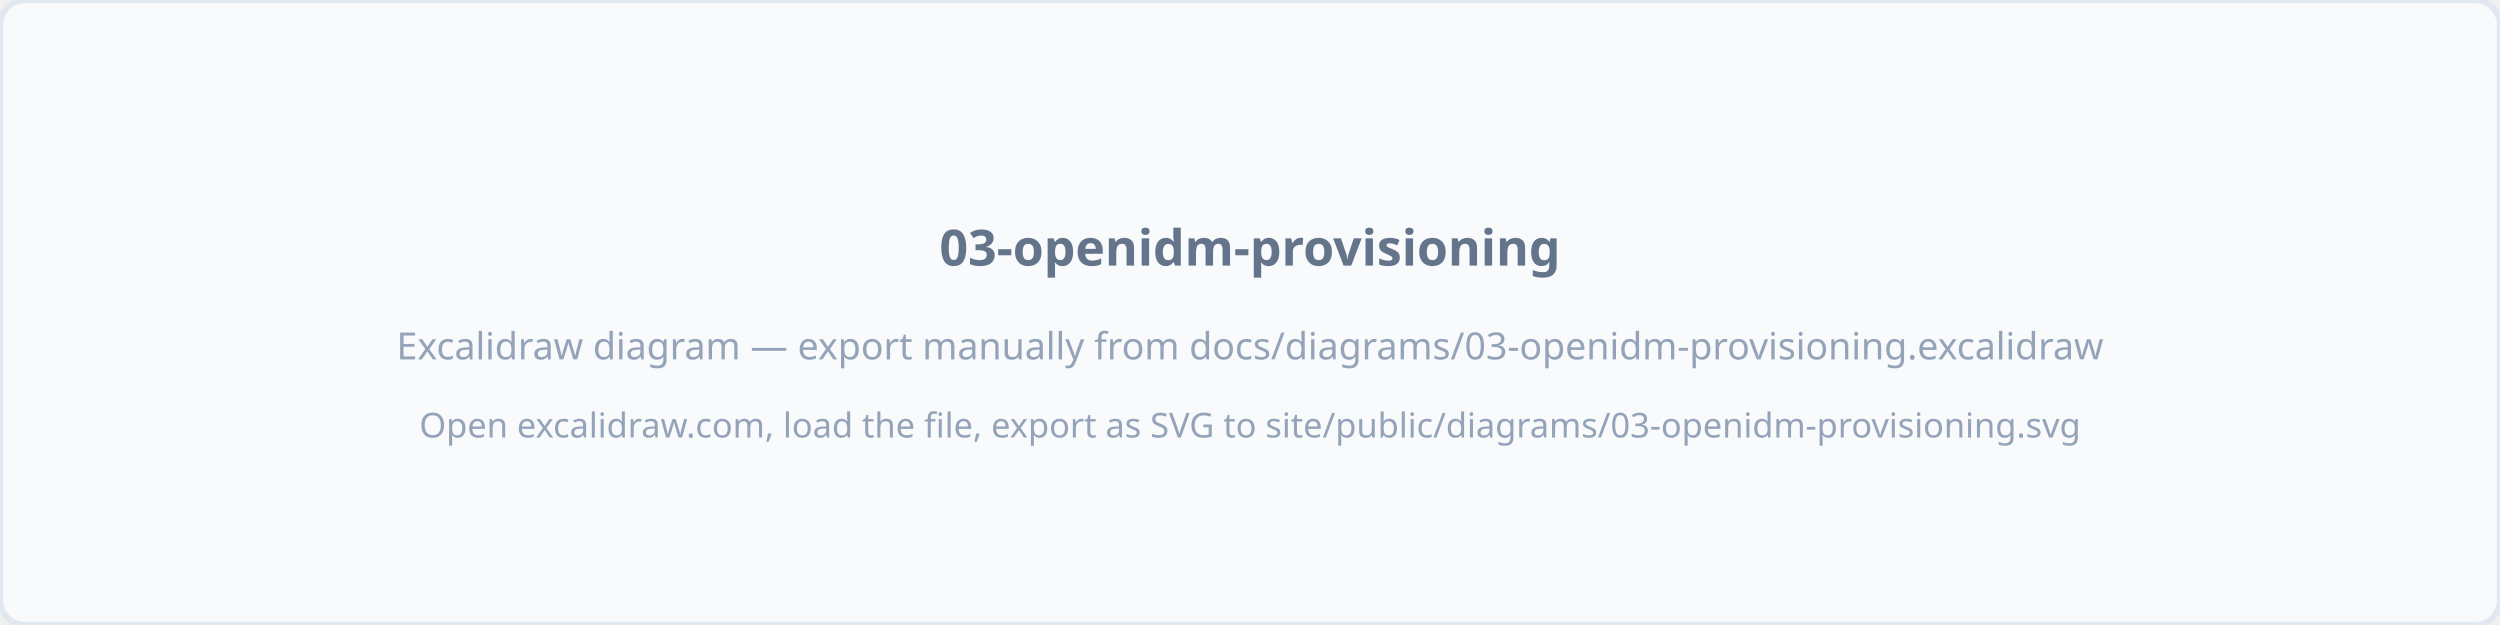
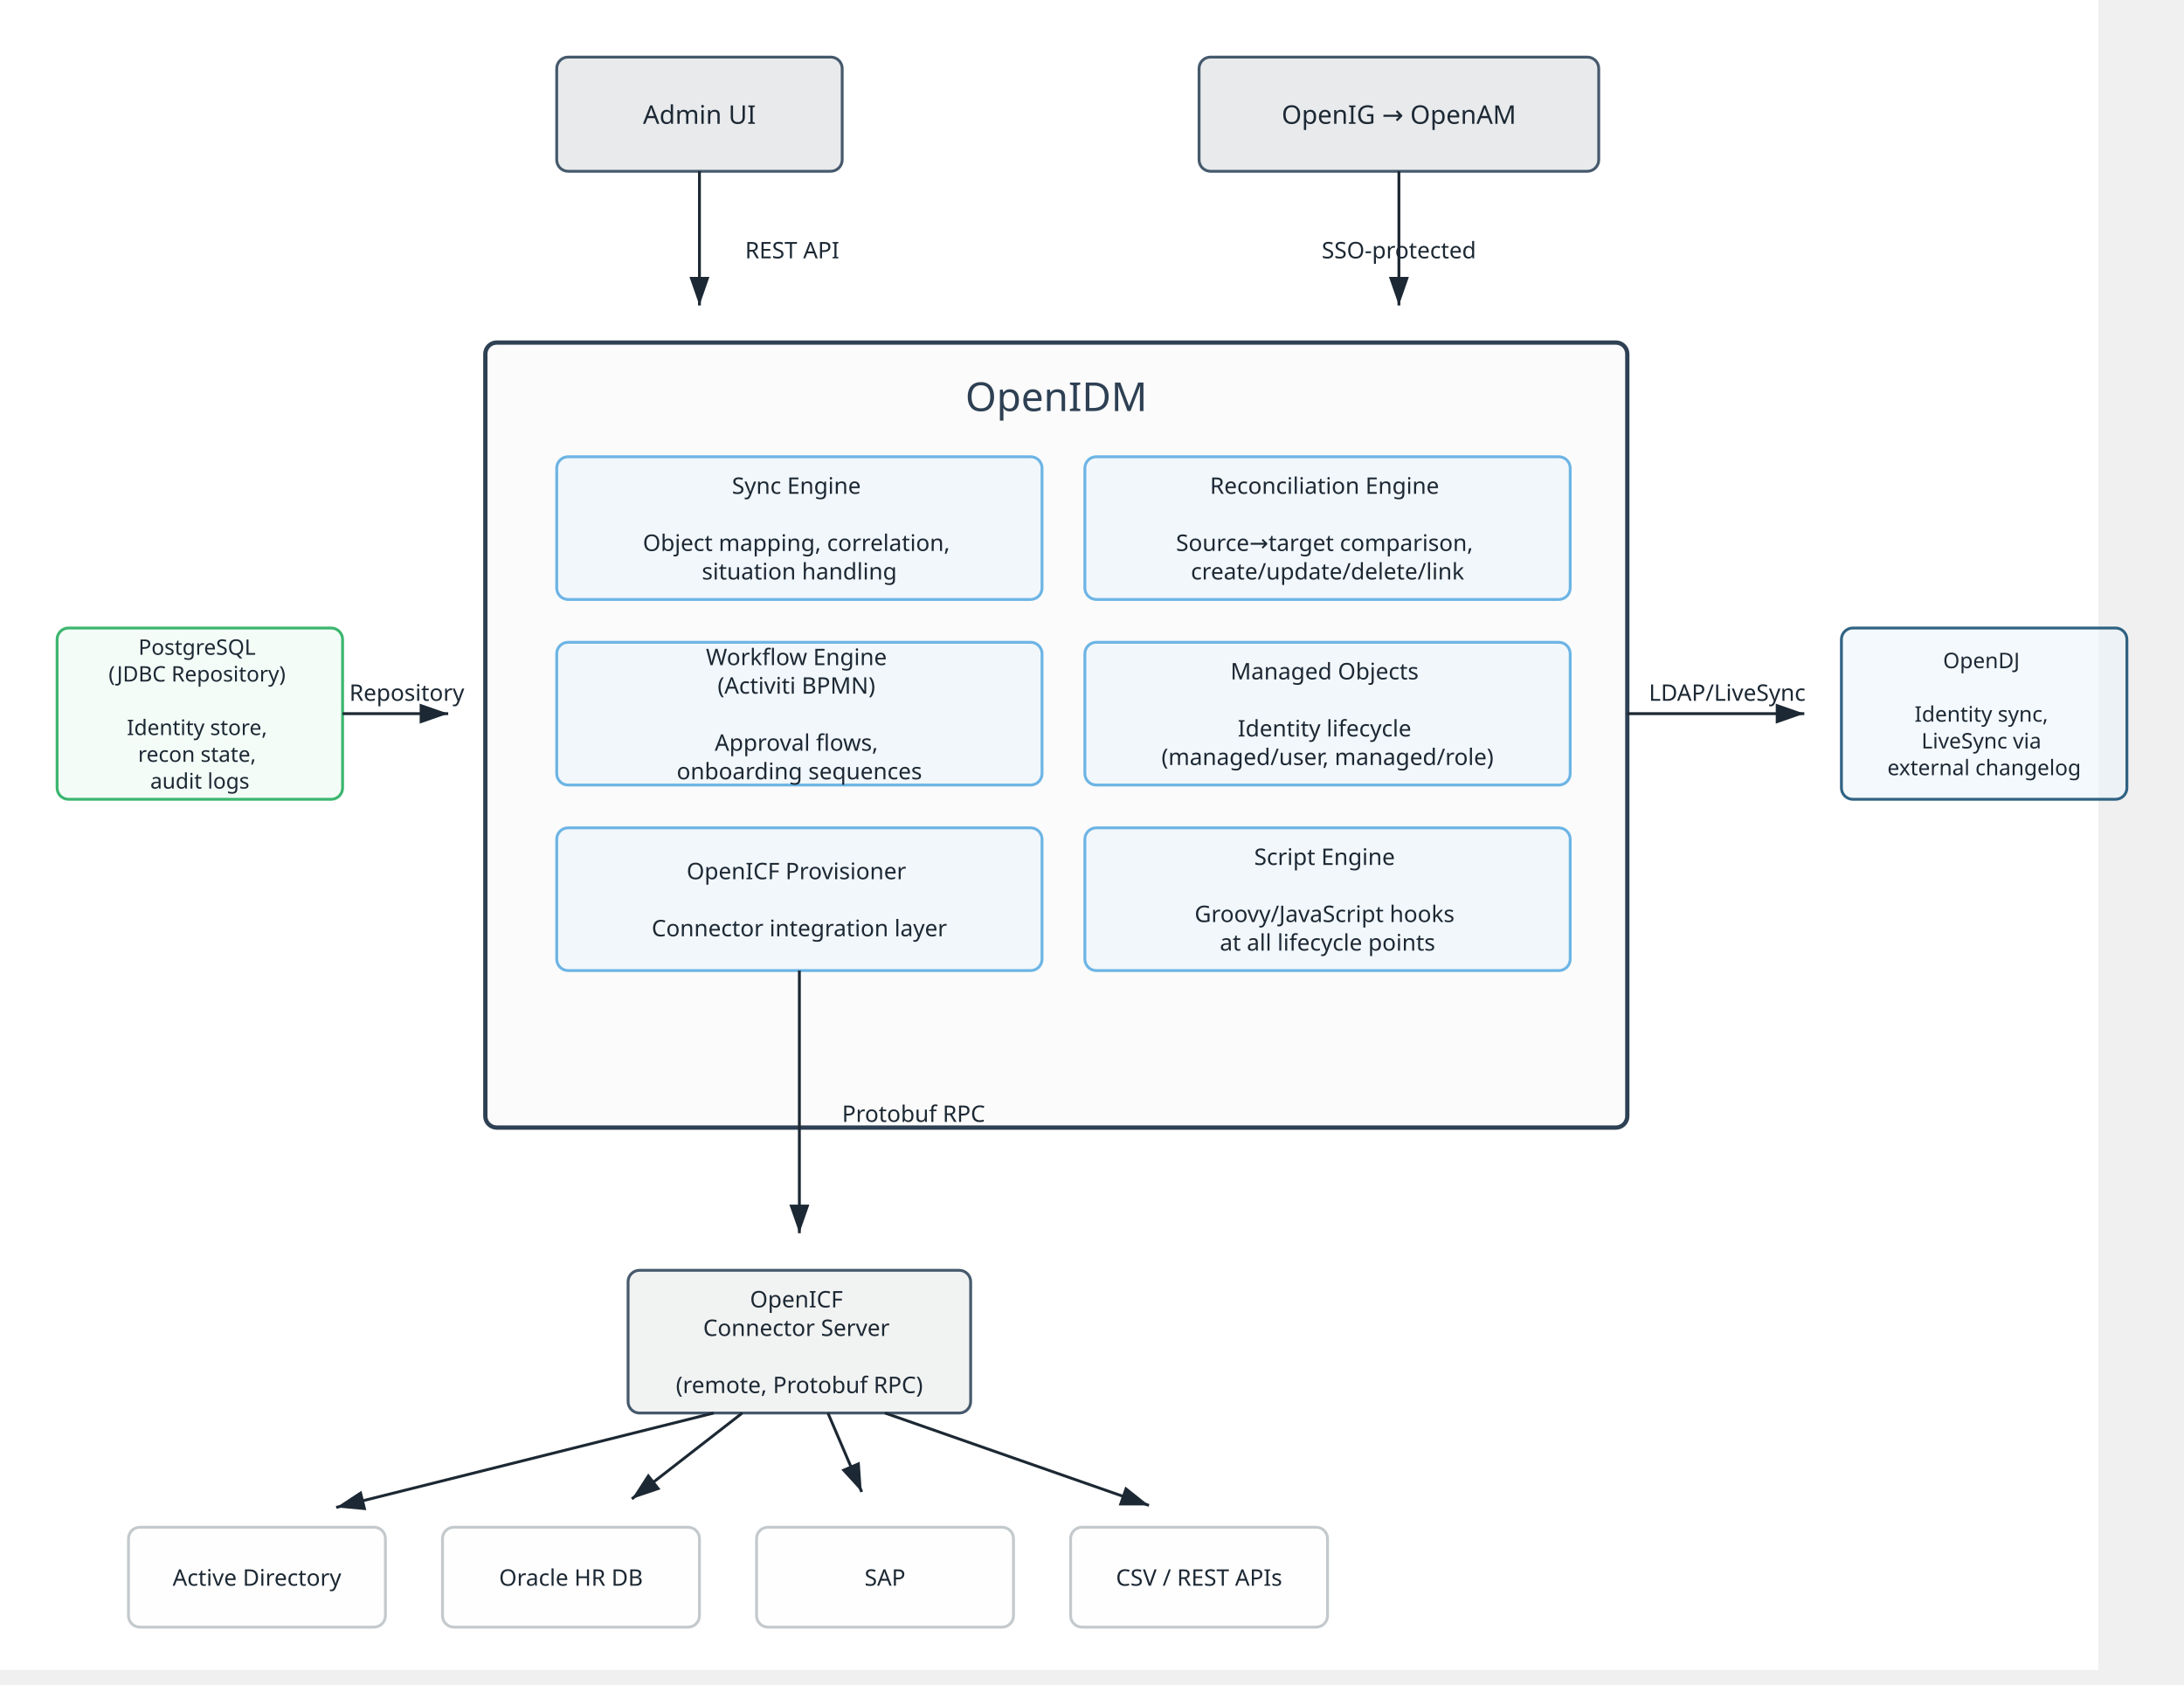
- <svg xmlns="http://www.w3.org/2000/svg" width="800" height="200" viewBox="0 0 800 200">
-   <rect width="800" height="200" fill="#f8fafc" stroke="#e2e8f0" stroke-width="2" rx="8" />
-   <text x="400" y="85" font-family="system-ui, sans-serif" font-size="16" fill="#64748b" text-anchor="middle" font-weight="600">03-openidm-provisioning</text>
-   <text x="400" y="115" font-family="system-ui, sans-serif" font-size="12" fill="#94a3b8" text-anchor="middle">Excalidraw diagram — export manually from docs/diagrams/03-openidm-provisioning.excalidraw</text>
-   <text x="400" y="140" font-family="system-ui, sans-serif" font-size="11" fill="#94a3b8" text-anchor="middle">Open excalidraw.com, load the file, export as SVG to site/public/diagrams/03-openidm-provisioning.svg</text>
+ <svg xmlns="http://www.w3.org/2000/svg" viewBox="60.00 10.00 1530.00 1180.00" width="1530" height="1180">
+   <rect width="100%" height="100%" fill="#ffffff" />
+   <defs>
+     <marker id="arrow-end-0" markerWidth="10" markerHeight="7" refX="10" refY="3.5" orient="auto">
+       <polygon points="0 0, 10 3.5, 0 7" fill="rgba(28,40,51,1.00)" />
+     </marker>
+     <marker id="arrow-end-1" markerWidth="10" markerHeight="7" refX="10" refY="3.5" orient="auto">
+       <polygon points="0 0, 10 3.5, 0 7" fill="rgba(28,40,51,1.00)" />
+     </marker>
+     <marker id="arrow-end-2" markerWidth="10" markerHeight="7" refX="10" refY="3.5" orient="auto">
+       <polygon points="0 0, 10 3.5, 0 7" fill="rgba(28,40,51,1.00)" />
+     </marker>
+     <marker id="arrow-end-3" markerWidth="10" markerHeight="7" refX="10" refY="3.5" orient="auto">
+       <polygon points="0 0, 10 3.5, 0 7" fill="rgba(28,40,51,1.00)" />
+     </marker>
+     <marker id="arrow-end-4" markerWidth="10" markerHeight="7" refX="10" refY="3.5" orient="auto">
+       <polygon points="0 0, 10 3.5, 0 7" fill="rgba(28,40,51,1.00)" />
+     </marker>
+     <marker id="arrow-end-5" markerWidth="10" markerHeight="7" refX="10" refY="3.5" orient="auto">
+       <polygon points="0 0, 10 3.5, 0 7" fill="rgba(28,40,51,1.00)" />
+     </marker>
+     <marker id="arrow-end-6" markerWidth="10" markerHeight="7" refX="10" refY="3.5" orient="auto">
+       <polygon points="0 0, 10 3.5, 0 7" fill="rgba(28,40,51,1.00)" />
+     </marker>
+     <marker id="arrow-end-7" markerWidth="10" markerHeight="7" refX="10" refY="3.5" orient="auto">
+       <polygon points="0 0, 10 3.5, 0 7" fill="rgba(28,40,51,1.00)" />
+     </marker>
+     <marker id="arrow-end-8" markerWidth="10" markerHeight="7" refX="10" refY="3.5" orient="auto">
+       <polygon points="0 0, 10 3.5, 0 7" fill="rgba(28,40,51,1.00)" />
+     </marker>
+   </defs>
+   <rect x="400" y="250" width="800" height="550" rx="8" fill="rgba(248,249,249,0.60)" stroke="rgba(46,64,83,1.00)" stroke-width="3" />
+   <rect x="450" y="330" width="340" height="100" rx="8" fill="rgba(235,245,251,0.54)" stroke="rgba(93,173,226,0.90)" stroke-width="2" />
+   <rect x="820" y="330" width="340" height="100" rx="8" fill="rgba(235,245,251,0.54)" stroke="rgba(93,173,226,0.90)" stroke-width="2" />
+   <rect x="450" y="460" width="340" height="100" rx="8" fill="rgba(235,245,251,0.54)" stroke="rgba(93,173,226,0.90)" stroke-width="2" />
+   <rect x="820" y="460" width="340" height="100" rx="8" fill="rgba(235,245,251,0.54)" stroke="rgba(93,173,226,0.90)" stroke-width="2" />
+   <rect x="450" y="590" width="340" height="100" rx="8" fill="rgba(235,245,251,0.54)" stroke="rgba(93,173,226,0.90)" stroke-width="2" />
+   <rect x="820" y="590" width="340" height="100" rx="8" fill="rgba(235,245,251,0.54)" stroke="rgba(93,173,226,0.90)" stroke-width="2" />
+   <rect x="450" y="50" width="200" height="80" rx="8" fill="rgba(213,216,220,0.54)" stroke="rgba(52,73,94,0.90)" stroke-width="2" />
+   <rect x="900" y="50" width="280" height="80" rx="8" fill="rgba(213,216,220,0.54)" stroke="rgba(52,73,94,0.90)" stroke-width="2" />
+   <rect x="100" y="450" width="200" height="120" rx="8" fill="rgba(234,250,241,0.54)" stroke="rgba(39,174,96,0.90)" stroke-width="2" />
+   <rect x="500" y="900" width="240" height="100" rx="8" fill="rgba(229,232,232,0.54)" stroke="rgba(52,73,94,0.90)" stroke-width="2" />
+   <rect x="150" y="1080" width="180" height="70" rx="8" fill="rgba(253,254,254,0.54)" stroke="rgba(189,195,199,0.90)" stroke-width="2" />
+   <rect x="370" y="1080" width="180" height="70" rx="8" fill="rgba(253,254,254,0.54)" stroke="rgba(189,195,199,0.90)" stroke-width="2" />
+   <rect x="590" y="1080" width="180" height="70" rx="8" fill="rgba(253,254,254,0.54)" stroke="rgba(189,195,199,0.90)" stroke-width="2" />
+   <rect x="810" y="1080" width="180" height="70" rx="8" fill="rgba(253,254,254,0.54)" stroke="rgba(189,195,199,0.90)" stroke-width="2" />
+   <rect x="1350" y="450" width="200" height="120" rx="8" fill="rgba(235,245,251,0.54)" stroke="rgba(26,82,118,0.90)" stroke-width="2" />
+   <line x1="550.00" y1="130.00" x2="550.00" y2="224.00" stroke="rgba(28,40,51,1.00)" stroke-width="2" marker-end="url(#arrow-end-0)" />
+   <line x1="1040.00" y1="130.00" x2="1040.00" y2="224.00" stroke="rgba(28,40,51,1.00)" stroke-width="2" marker-end="url(#arrow-end-1)" />
+   <line x1="300.00" y1="510.00" x2="374.00" y2="510.00" stroke="rgba(28,40,51,1.00)" stroke-width="2" marker-end="url(#arrow-end-2)" />
+   <line x1="1200.00" y1="510.00" x2="1324.00" y2="510.00" stroke="rgba(28,40,51,1.00)" stroke-width="2" marker-end="url(#arrow-end-3)" />
+   <line x1="620.00" y1="690.00" x2="620.00" y2="874.00" stroke="rgba(28,40,51,1.00)" stroke-width="2" marker-end="url(#arrow-end-4)" />
+   <line x1="560.00" y1="1000.00" x2="295.52" y2="1066.12" stroke="rgba(28,40,51,1.00)" stroke-width="2" marker-end="url(#arrow-end-5)" />
+   <line x1="580.00" y1="1000.00" x2="502.63" y2="1060.18" stroke="rgba(28,40,51,1.00)" stroke-width="2" marker-end="url(#arrow-end-6)" />
+   <line x1="640.00" y1="1000.00" x2="663.70" y2="1055.29" stroke="rgba(28,40,51,1.00)" stroke-width="2" marker-end="url(#arrow-end-7)" />
+   <line x1="680.00" y1="1000.00" x2="864.90" y2="1064.71" stroke="rgba(28,40,51,1.00)" stroke-width="2" marker-end="url(#arrow-end-8)" />
+   <text font-family="sans-serif" font-size="28" fill="rgba(46,64,83,1.00)" text-anchor="middle">
+     <tspan x="800.00" y="298.00">OpenIDM</tspan>
+   </text>
+   <text font-family="sans-serif" font-size="16" fill="rgba(28,40,51,1.00)" text-anchor="middle">
+     <tspan x="620.00" y="356.00">Sync Engine</tspan>
+     <tspan x="620.00" y="376.00" />
+     <tspan x="620.00" y="396.00">Object mapping, correlation,</tspan>
+     <tspan x="620.00" y="416.00">situation handling</tspan>
+   </text>
+   <text font-family="sans-serif" font-size="16" fill="rgba(28,40,51,1.00)" text-anchor="middle">
+     <tspan x="990.00" y="356.00">Reconciliation Engine</tspan>
+     <tspan x="990.00" y="376.00" />
+     <tspan x="990.00" y="396.00">Source→target comparison,</tspan>
+     <tspan x="990.00" y="416.00">create/update/delete/link</tspan>
+   </text>
+   <text font-family="sans-serif" font-size="16" fill="rgba(28,40,51,1.00)" text-anchor="middle">
+     <tspan x="620.00" y="476.00">Workflow Engine</tspan>
+     <tspan x="620.00" y="496.00">(Activiti BPMN)</tspan>
+     <tspan x="620.00" y="516.00" />
+     <tspan x="620.00" y="536.00">Approval flows,</tspan>
+     <tspan x="620.00" y="556.00">onboarding sequences</tspan>
+   </text>
+   <text font-family="sans-serif" font-size="16" fill="rgba(28,40,51,1.00)" text-anchor="middle">
+     <tspan x="990.00" y="486.00">Managed Objects</tspan>
+     <tspan x="990.00" y="506.00" />
+     <tspan x="990.00" y="526.00">Identity lifecycle</tspan>
+     <tspan x="990.00" y="546.00">(managed/user, managed/role)</tspan>
+   </text>
+   <text font-family="sans-serif" font-size="16" fill="rgba(28,40,51,1.00)" text-anchor="middle">
+     <tspan x="620.00" y="626.00">OpenICF Provisioner</tspan>
+     <tspan x="620.00" y="646.00" />
+     <tspan x="620.00" y="666.00">Connector integration layer</tspan>
+   </text>
+   <text font-family="sans-serif" font-size="16" fill="rgba(28,40,51,1.00)" text-anchor="middle">
+     <tspan x="990.00" y="616.00">Script Engine</tspan>
+     <tspan x="990.00" y="636.00" />
+     <tspan x="990.00" y="656.00">Groovy/JavaScript hooks</tspan>
+     <tspan x="990.00" y="676.00">at all lifecycle points</tspan>
+   </text>
+   <text font-family="sans-serif" font-size="18" fill="rgba(28,40,51,1.00)" text-anchor="middle">
+     <tspan x="550.00" y="96.75">Admin UI</tspan>
+   </text>
+   <text font-family="sans-serif" font-size="18" fill="rgba(28,40,51,1.00)" text-anchor="middle">
+     <tspan x="1040.00" y="96.75">OpenIG → OpenAM</tspan>
+   </text>
+   <text font-family="sans-serif" font-size="15" fill="rgba(28,40,51,1.00)" text-anchor="middle">
+     <tspan x="200.00" y="468.75">PostgreSQL</tspan>
+     <tspan x="200.00" y="487.50">(JDBC Repository)</tspan>
+     <tspan x="200.00" y="506.25" />
+     <tspan x="200.00" y="525.00">Identity store,</tspan>
+     <tspan x="200.00" y="543.75">recon state,</tspan>
+     <tspan x="200.00" y="562.50">audit logs</tspan>
+   </text>
+   <text font-family="sans-serif" font-size="16" fill="rgba(28,40,51,1.00)" text-anchor="middle">
+     <tspan x="620.00" y="926.00">OpenICF</tspan>
+     <tspan x="620.00" y="946.00">Connector Server</tspan>
+     <tspan x="620.00" y="966.00" />
+     <tspan x="620.00" y="986.00">(remote, Protobuf RPC)</tspan>
+   </text>
+   <text font-family="sans-serif" font-size="16" fill="rgba(28,40,51,1.00)" text-anchor="middle">
+     <tspan x="240.00" y="1121.00">Active Directory</tspan>
+   </text>
+   <text font-family="sans-serif" font-size="16" fill="rgba(28,40,51,1.00)" text-anchor="middle">
+     <tspan x="460.00" y="1121.00">Oracle HR DB</tspan>
+   </text>
+   <text font-family="sans-serif" font-size="16" fill="rgba(28,40,51,1.00)" text-anchor="middle">
+     <tspan x="680.00" y="1121.00">SAP</tspan>
+   </text>
+   <text font-family="sans-serif" font-size="16" fill="rgba(28,40,51,1.00)" text-anchor="middle">
+     <tspan x="900.00" y="1121.00">CSV / REST APIs</tspan>
+   </text>
+   <text font-family="sans-serif" font-size="15" fill="rgba(28,40,51,1.00)" text-anchor="middle">
+     <tspan x="1450.00" y="478.12">OpenDJ</tspan>
+     <tspan x="1450.00" y="496.88" />
+     <tspan x="1450.00" y="515.62">Identity sync,</tspan>
+     <tspan x="1450.00" y="534.38">LiveSync via</tspan>
+     <tspan x="1450.00" y="553.12">external changelog</tspan>
+   </text>
+   <text font-family="sans-serif" font-size="16" fill="rgba(28,40,51,1.00)" text-anchor="middle">
+     <tspan x="615.00" y="191.00">REST API</tspan>
+   </text>
+   <text font-family="sans-serif" font-size="16" fill="rgba(28,40,51,1.00)" text-anchor="middle">
+     <tspan x="1040.00" y="191.00">SSO-protected</tspan>
+   </text>
+   <text font-family="sans-serif" font-size="16" fill="rgba(28,40,51,1.00)" text-anchor="middle">
+     <tspan x="345.00" y="501.00">Repository</tspan>
+   </text>
+   <text font-family="sans-serif" font-size="16" fill="rgba(28,40,51,1.00)" text-anchor="middle">
+     <tspan x="1270.00" y="501.00">LDAP/LiveSync</tspan>
+   </text>
+   <text font-family="sans-serif" font-size="16" fill="rgba(28,40,51,1.00)" text-anchor="middle">
+     <tspan x="700.00" y="796.00">Protobuf RPC</tspan>
+   </text>
</svg>
